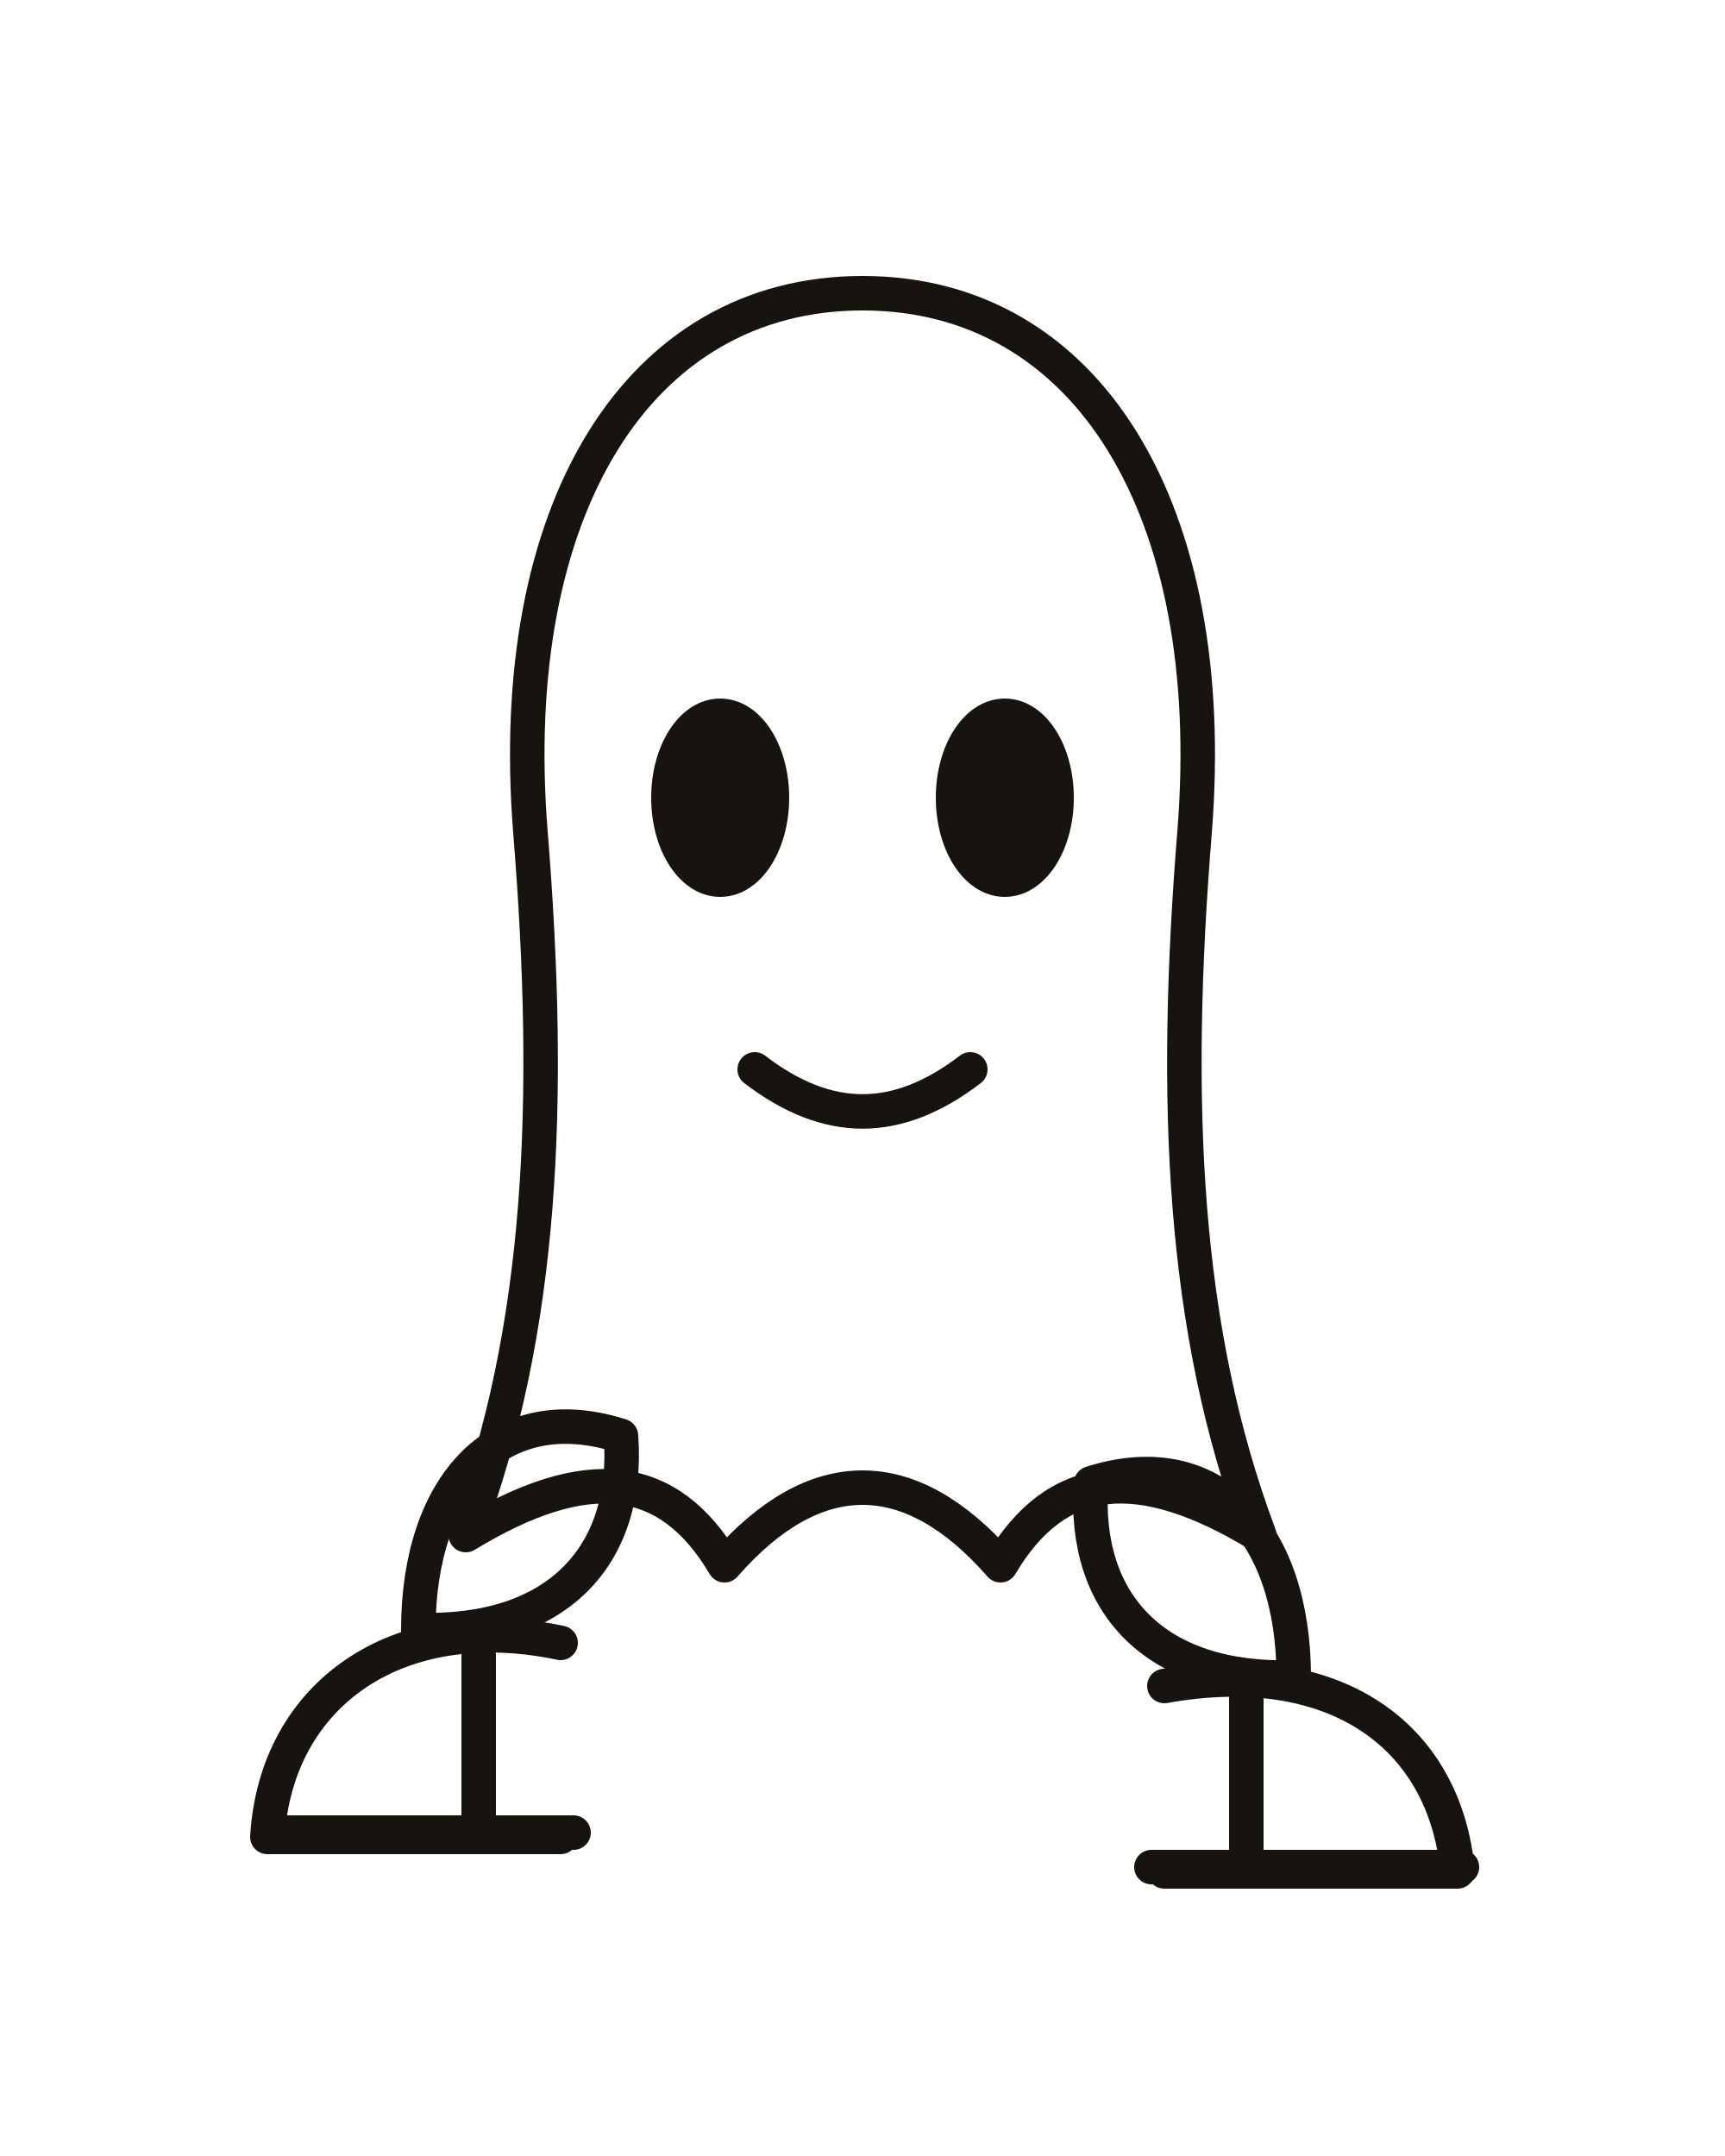
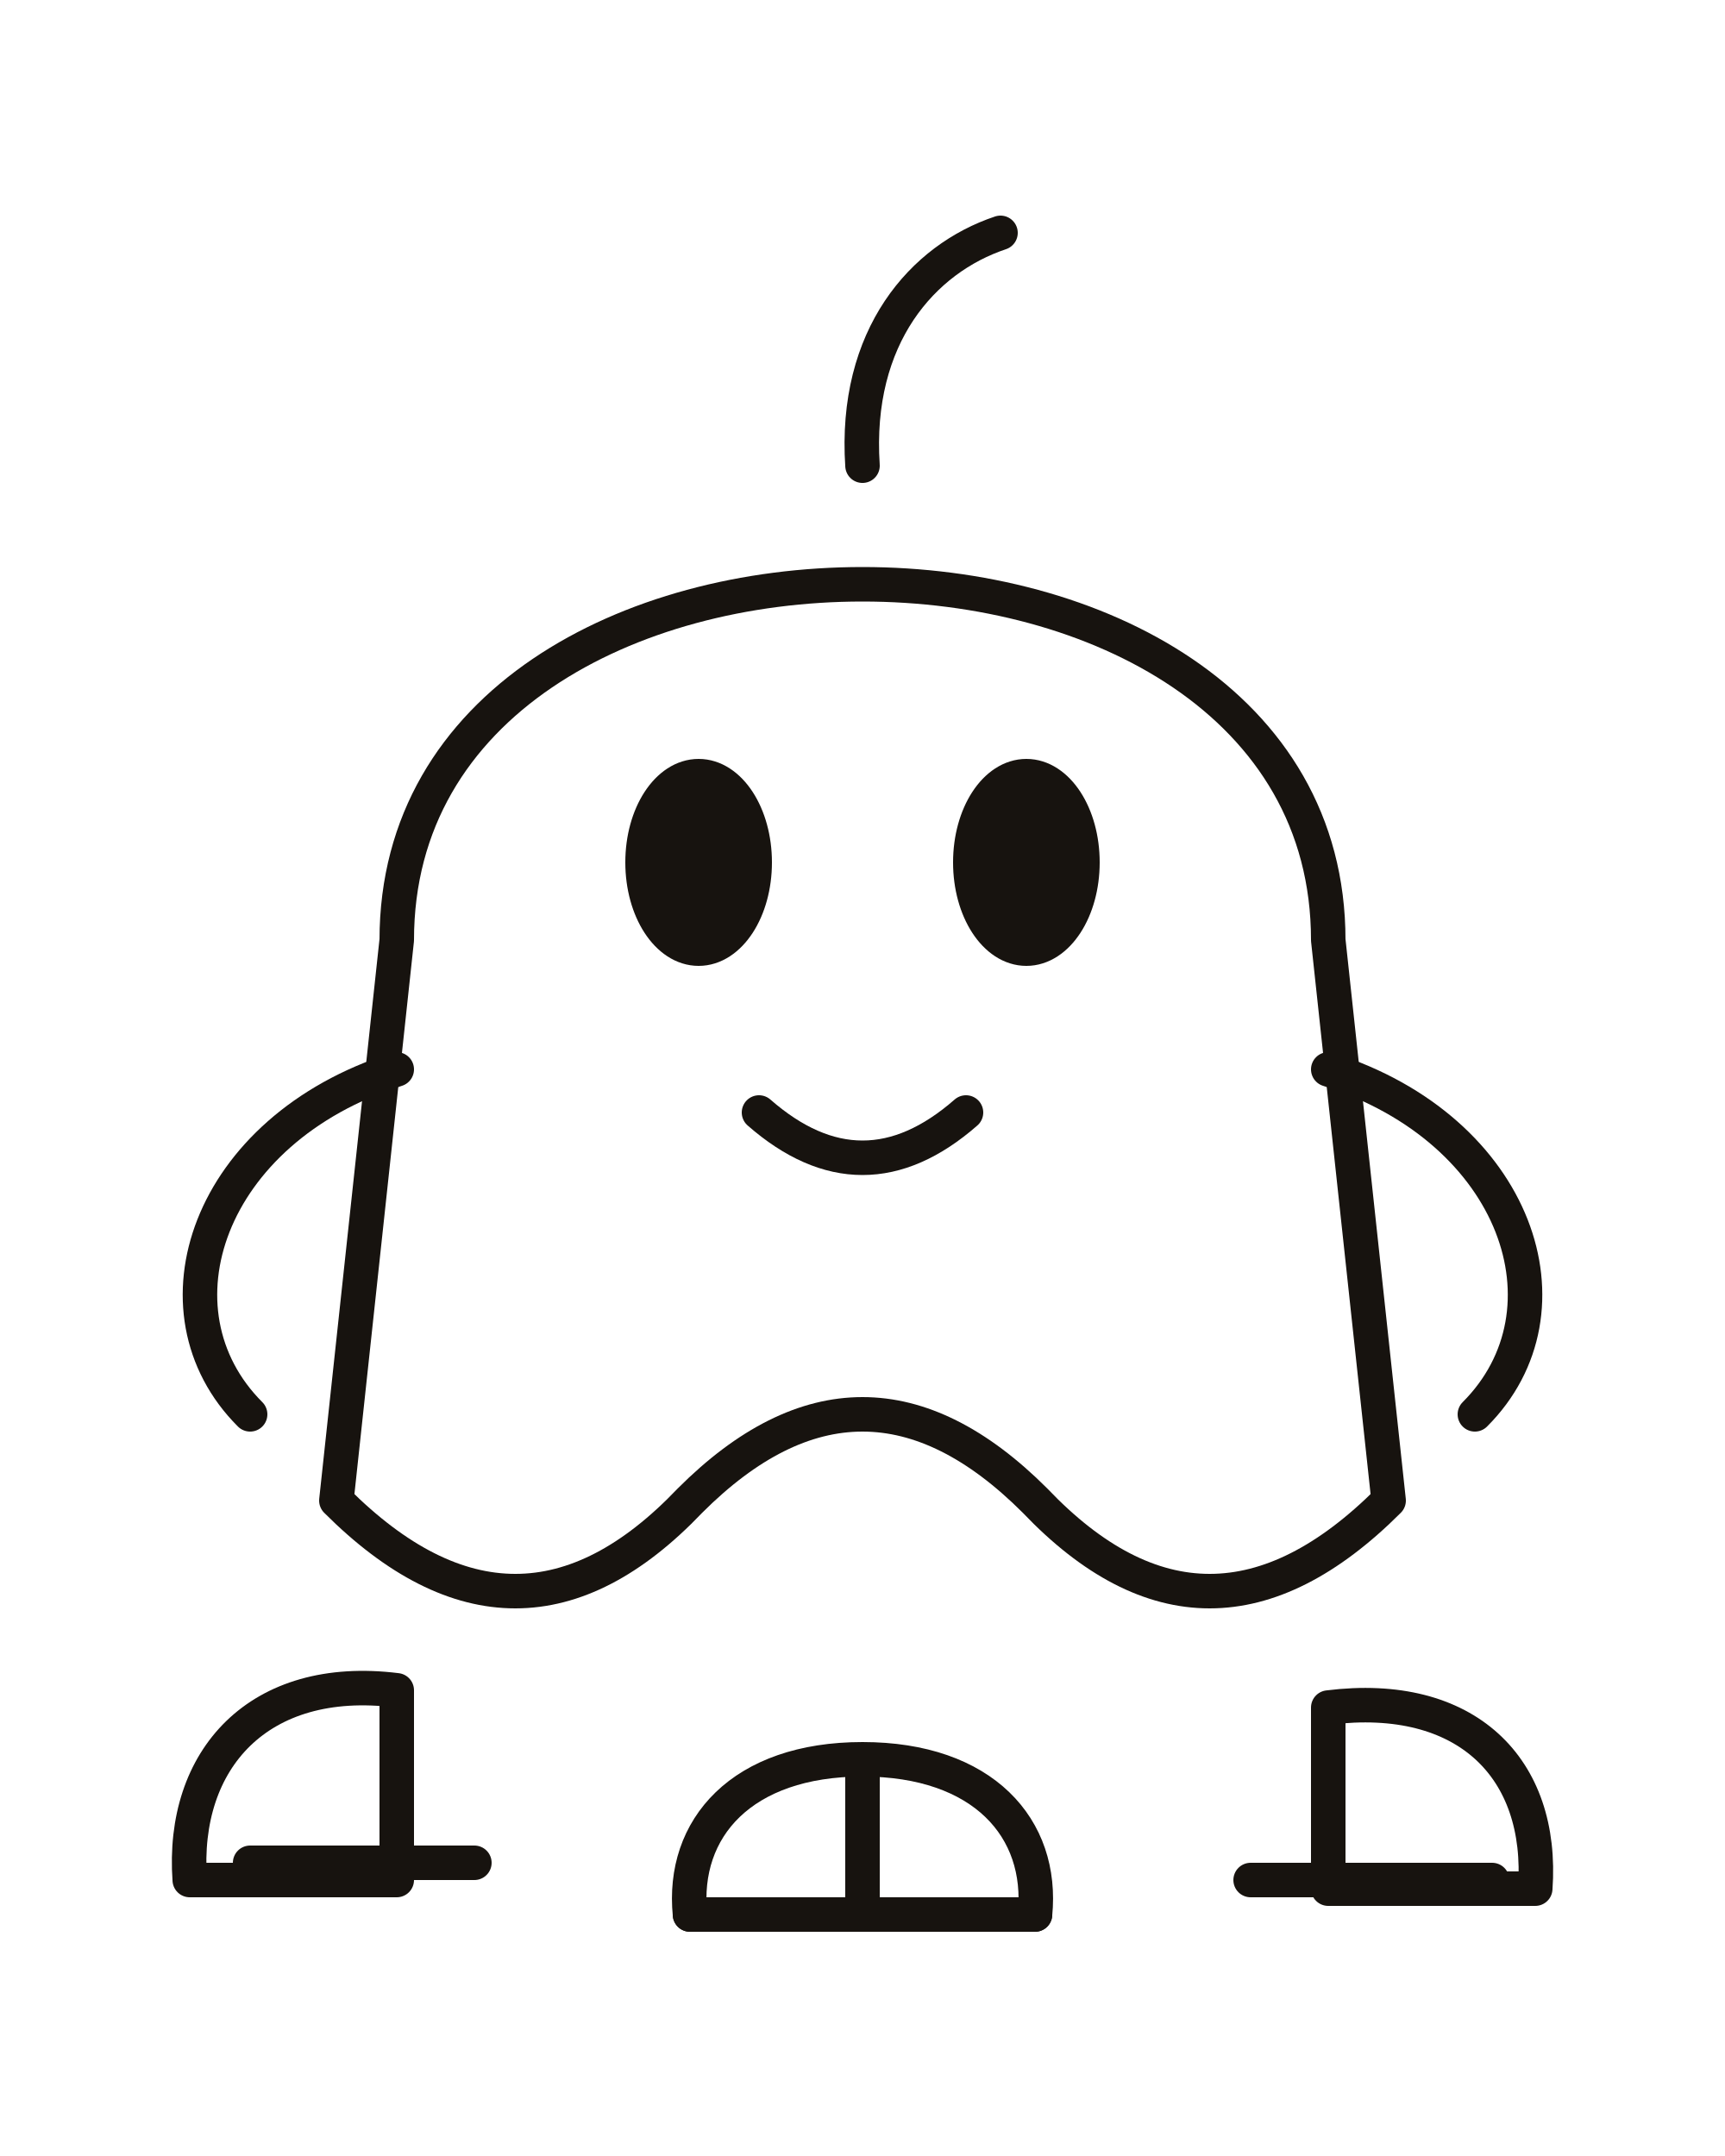
<svg xmlns="http://www.w3.org/2000/svg" viewBox="0 0 400 500" role="img" aria-labelledby="title">
  <g fill="none" stroke="#17130f" stroke-width="8" stroke-linecap="round" stroke-linejoin="round">
-     <path d="M108 356c18-48 20-101 15-163-6-75 25-125 77-125s83 50 77 125c-5 62-3 115 15 163-28-17-47-15-60 7-21-24-43-24-64 0-13-22-32-24-60-7Z" />
-     <ellipse cx="167" cy="185" rx="12" ry="19" fill="#17130f" />
-     <ellipse cx="233" cy="185" rx="12" ry="19" fill="#17130f" />
-     <path d="M175 248c17 13 33 13 50 0M130 381c-38-8-66 12-68 45h68M111 384v42M270 391c39-7 65 11 68 43h-68M289 394v40" />
-     <path d="M64 425h69M267 433h72M97 378c0-34 19-54 47-45 2 28-15 46-47 45ZM300 389c0-34-19-54-47-45-2 28 15 46 47 45Z" />
+     <path d="M92 218C92 108 308 108 308 218L322 348q-42 42-82 0-40-40-80 0-40 42-82 0L92 218Z" />
+     <path d="M92 248C48 262 34 304 58 328M308 248C352 262 366 304 342 328" />
+     <ellipse cx="162" cy="200" rx="13" ry="20" fill="#17130f" />
+     <ellipse cx="238" cy="200" rx="13" ry="20" fill="#17130f" />
+     <path d="M176 258c16 14 32 14 48 0" />
+     <path d="M200 108c-2-30 14-48 32-54" />
+     <path d="M92 392v40M92 392c-32-4-50 16-48 44h48" />
+     <path d="M200 408v36M200 408c-28 0-42 16-40 36h40M200 408c28 0 42 16 40 36h-40" />
+     <path d="M308 396v40M308 396c32-4 50 14 48 42h-48" />
+     <path d="M58 432h52M160 444h80M290 436h56" />
  </g>
</svg>
